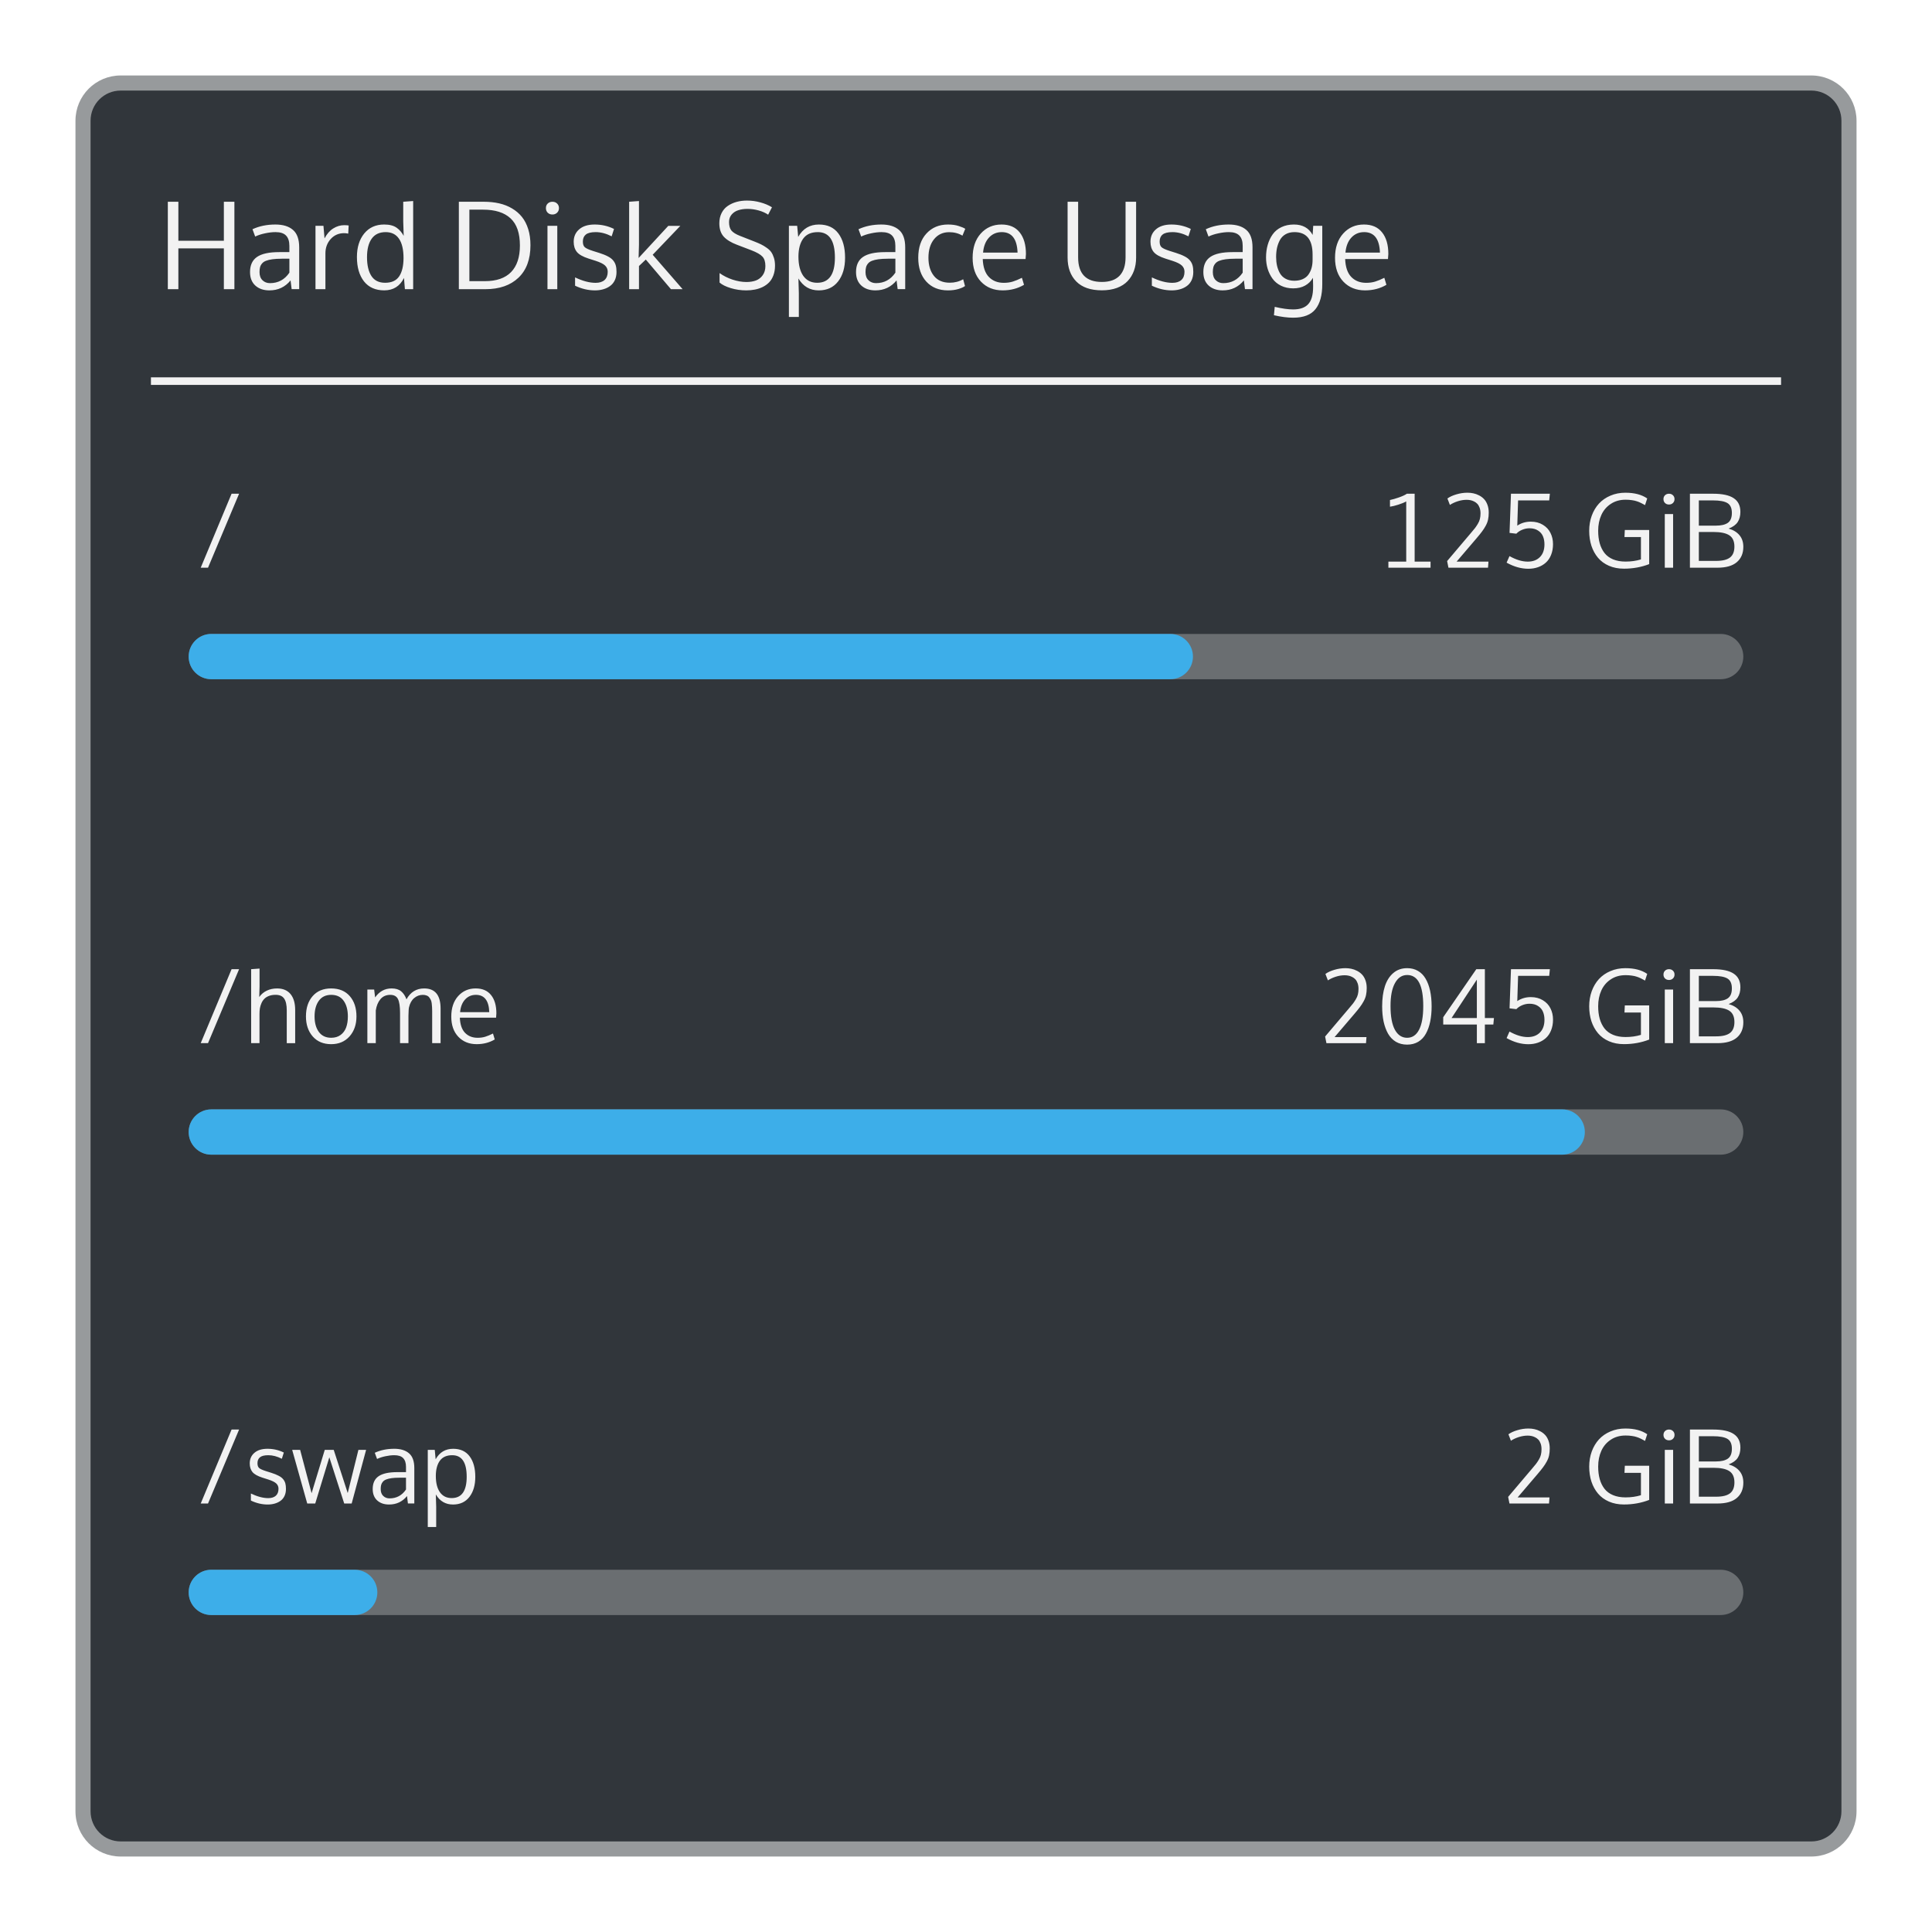
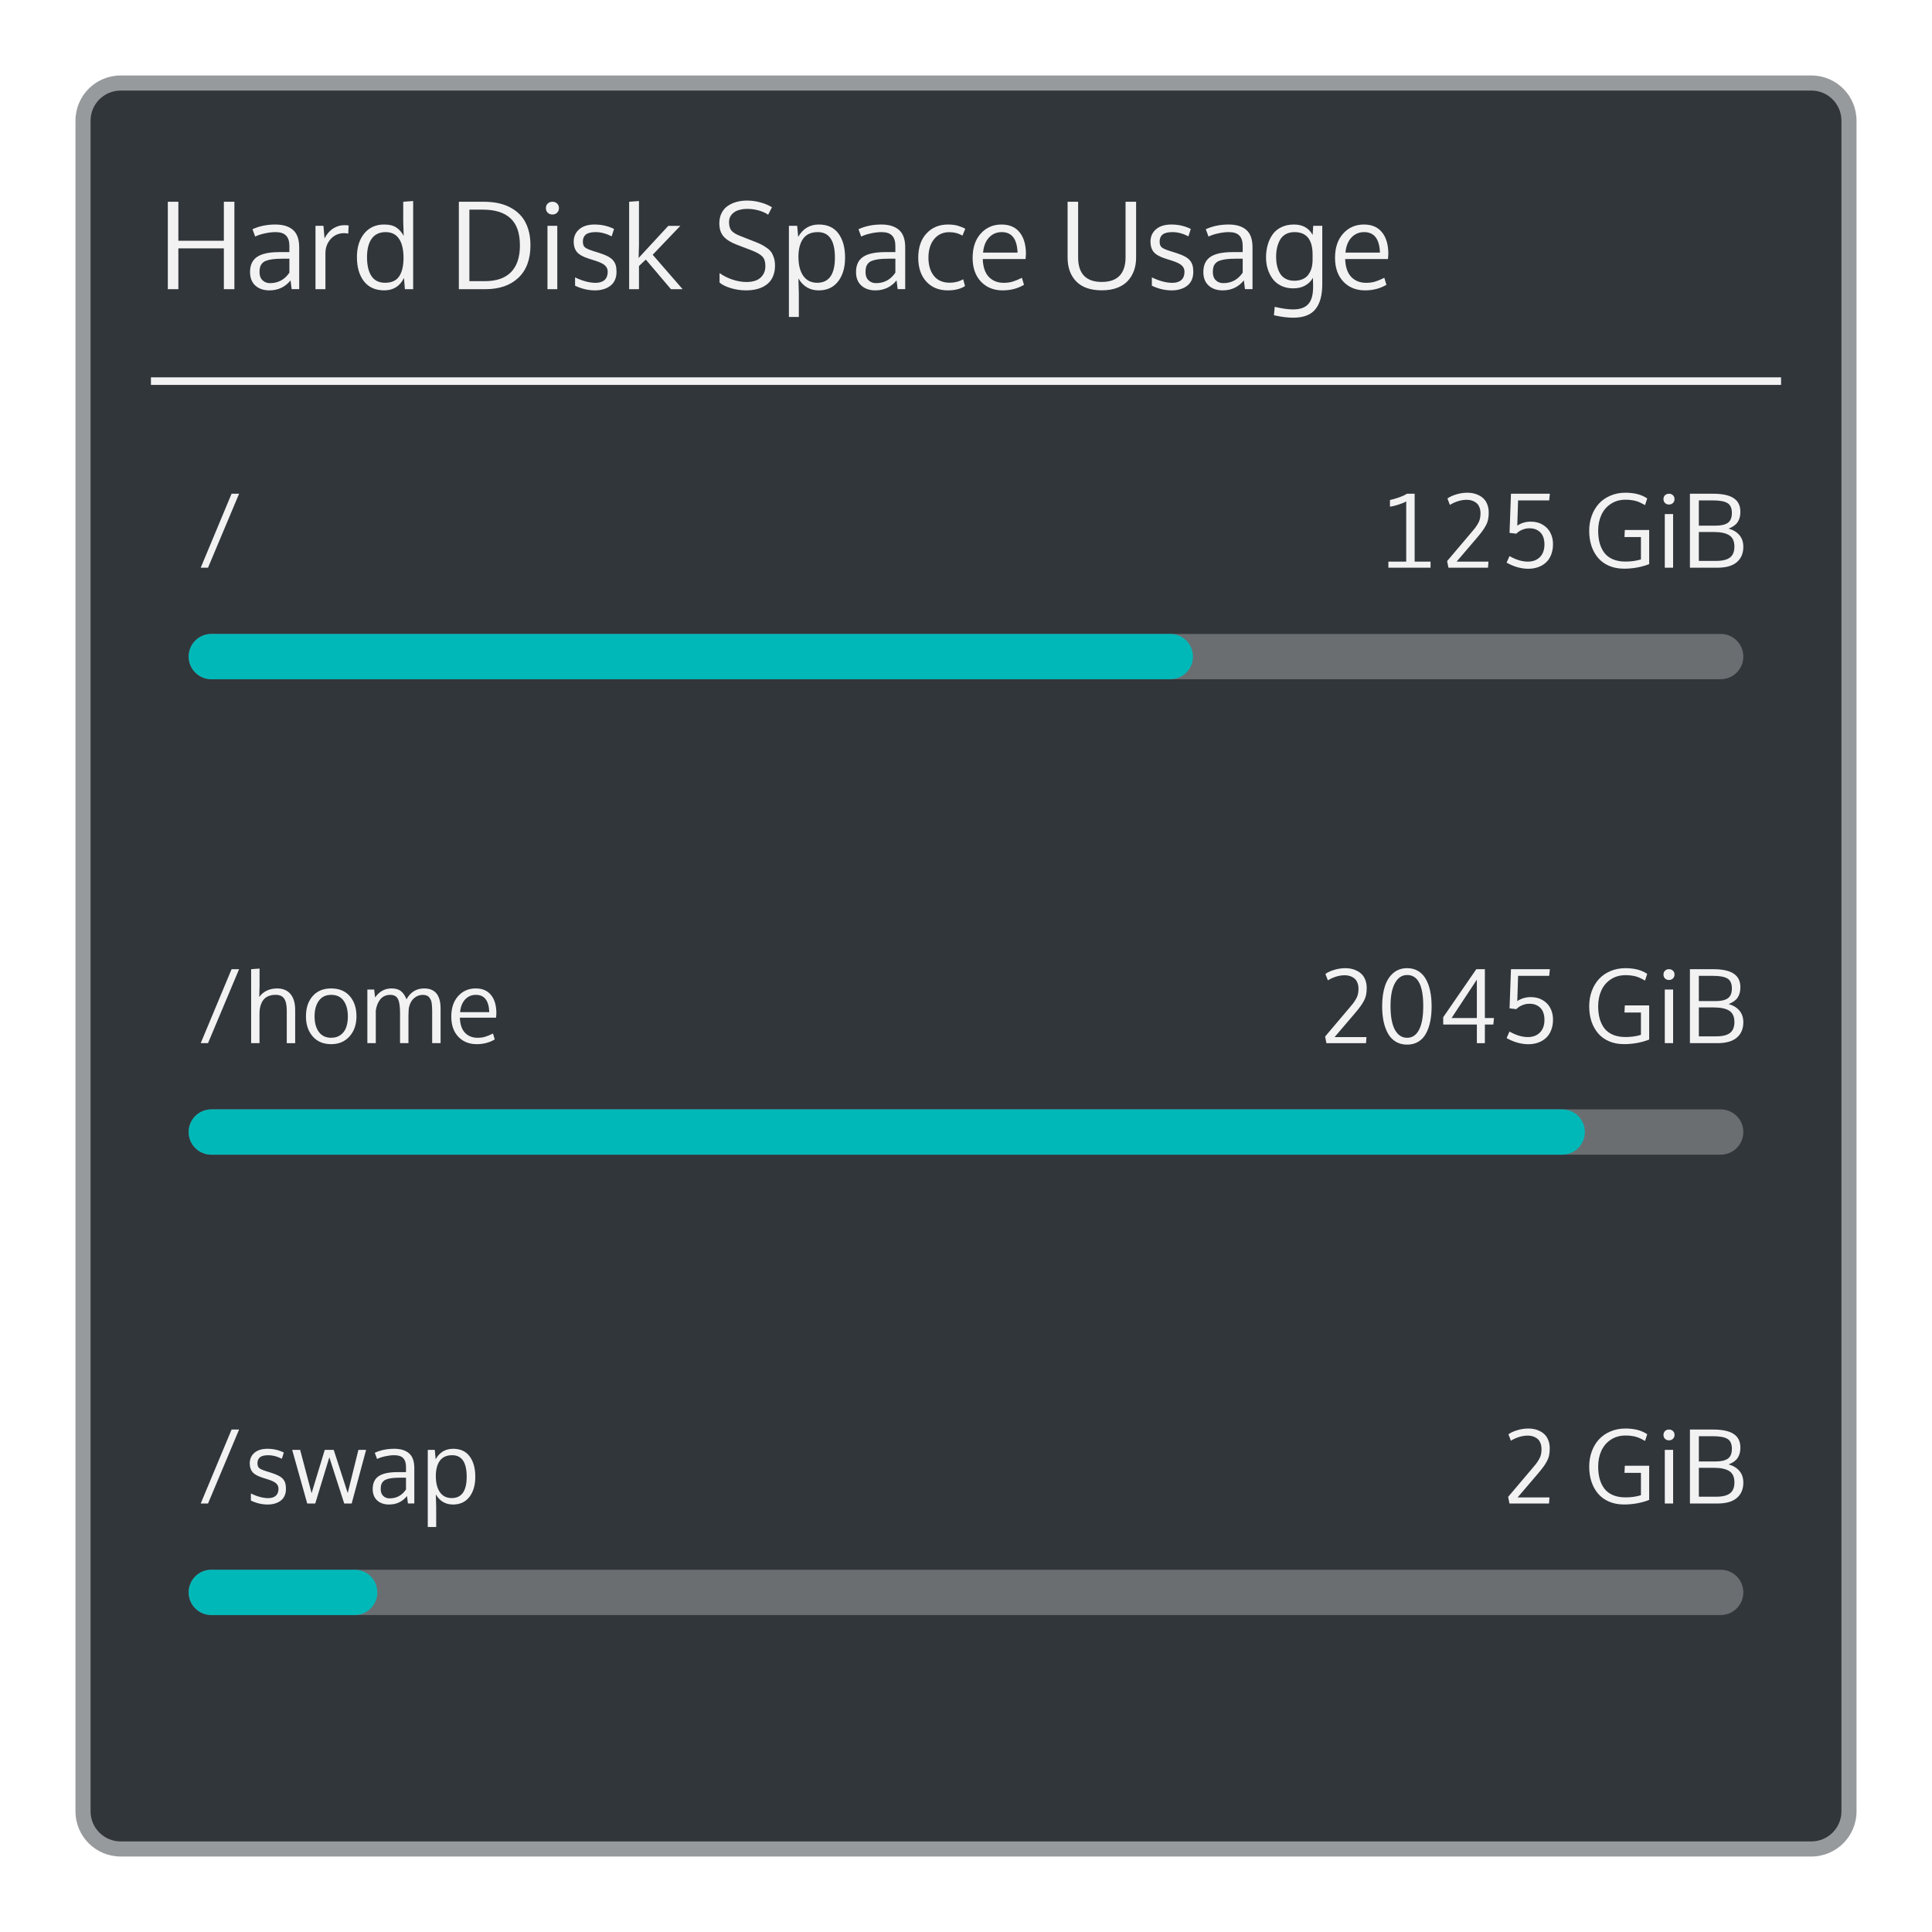
<svg xmlns="http://www.w3.org/2000/svg" viewBox="0 0 256 256" id="svg2" version="1.1">
  <defs id="defs4">
    <style id="current-color-scheme" type="text/css">
      .ColorScheme-Text {
        color:#f2f2f2;
      }
      .ColorScheme-Background {
        color:#31363b;
      }
      .ColorScheme-Highlight {
        color:#3daee9;
      }
      .ColorScheme-ViewText {
        color:#31363b;
      }
      .ColorScheme-ViewBackground {
        color:#314045;
      }
      .ColorScheme-ViewHover {
        color:#93cee9;
      }
      .ColorScheme-ViewFocus{
        color:#3daee9;
      }
      .ColorScheme-ButtonText {
        color:#31363b;
      }
      .ColorScheme-ButtonBackground {
        color:#31363b;
      }
      .ColorScheme-ButtonHover {
        color:#93cee9;
      }
      .ColorScheme-ButtonFocus{
        color:#3daee9;
      }
      </style>
  </defs>
  <path style="fill:currentColor;fill-opacity:0.5;stroke:none" d="m 16,10 224,0 c 3.324,0 6,2.676 6,6 l 0,224 c 0,3.324 -2.676,6 -6,6 l -224,0 c -3.324,0 -6,-2.676 -6,-6 L 10,16 c 0,-3.324 2.676,-6 6,-6 z" class="ColorScheme-ButtonText" id="rect4240" />
  <path style="fill:currentColor;fill-opacity:1;stroke:none" d="m 16,12 224,0 c 2.216,0 4,1.784 4,4 l 0,224 c 0,2.216 -1.784,4 -4,4 l -224,0 c -2.216,0 -4,-1.784 -4,-4 L 12,16 c 0,-2.216 1.784,-4 4,-4 z" class="ColorScheme-Background" id="rect4238" />
  <path style="fill:currentColor;fill-opacity:1;stroke:none" class="ColorScheme-Text" d="m 98.996,26.576 c -0.497,0 -0.958,0.057 -1.387,0.174 -0.428,0.116 -0.819,0.293 -1.168,0.531 -0.349,0.233 -0.623,0.549 -0.824,0.945 -0.201,0.397 -0.301,0.85 -0.301,1.363 0,0.746 0.192,1.333 0.578,1.762 0.386,0.423 0.971,0.784 1.754,1.08 l 1.889,0.721 c 0.741,0.286 1.236,0.569 1.49,0.85 0.259,0.275 0.391,0.691 0.391,1.246 0,0.481 -0.117,0.885 -0.35,1.213 -0.227,0.323 -0.524,0.556 -0.889,0.699 -0.365,0.138 -0.788,0.207 -1.27,0.207 -0.592,0 -1.21,-0.107 -1.85,-0.318 -0.635,-0.212 -1.205,-0.5 -1.713,-0.865 l 0,1.254 c 0.328,0.291 0.821,0.537 1.482,0.738 0.661,0.201 1.348,0.301 2.057,0.301 0.397,0 0.773,-0.035 1.127,-0.104 0.36,-0.069 0.706,-0.181 1.039,-0.34 0.333,-0.164 0.617,-0.368 0.855,-0.611 0.238,-0.243 0.429,-0.555 0.572,-0.936 0.143,-0.381 0.215,-0.811 0.215,-1.287 0,-0.386 -0.047,-0.73 -0.143,-1.031 -0.095,-0.302 -0.215,-0.555 -0.357,-0.762 -0.143,-0.206 -0.347,-0.398 -0.611,-0.578 -0.259,-0.185 -0.511,-0.337 -0.754,-0.453 -0.238,-0.116 -0.547,-0.248 -0.928,-0.396 L 98.076,31.264 c -0.555,-0.217 -0.941,-0.454 -1.158,-0.713 -0.212,-0.264 -0.316,-0.64 -0.316,-1.127 0,-0.397 0.115,-0.73 0.348,-1 0.233,-0.27 0.526,-0.459 0.881,-0.57 0.354,-0.116 0.76,-0.176 1.215,-0.176 0.492,0 0.985,0.07 1.477,0.207 0.497,0.138 0.916,0.324 1.26,0.562 l 0.508,-0.982 c -0.455,-0.28 -0.973,-0.499 -1.555,-0.652 -0.577,-0.159 -1.156,-0.236 -1.738,-0.236 z m -44.25,0.062 -1.316,0.096 0,2.609 0.062,1.912 c -0.127,-0.233 -0.261,-0.43 -0.404,-0.594 -0.138,-0.169 -0.307,-0.326 -0.508,-0.469 -0.201,-0.148 -0.442,-0.26 -0.723,-0.334 -0.28,-0.074 -0.597,-0.109 -0.951,-0.109 -1.111,0 -1.992,0.396 -2.643,1.189 -0.645,0.793 -0.969,1.832 -0.969,3.117 0,1.354 0.313,2.432 0.938,3.23 0.629,0.793 1.523,1.189 2.682,1.189 1.201,0 2.072,-0.548 2.617,-1.643 l 0.119,1.484 1.096,0 0,-11.68 z m 29.922,0 -1.303,0.096 0,11.584 1.303,0 0,-3.07 0.904,-0.857 3.332,3.928 1.547,0 -3.967,-4.562 3.666,-3.832 -1.596,0 -3.936,4.26 0.049,-1.729 0,-5.816 z m -62.43,0.096 0,11.584 1.396,0 0,-5.404 6.029,0 0,5.404 1.396,0 0,-11.584 -1.396,0 0,5.164 -6.029,0 0,-5.164 -1.396,0 z m 38.562,0 0,11.584 3.514,0 c 1.857,0 3.318,-0.505 4.381,-1.516 1.063,-1.01 1.594,-2.447 1.594,-4.309 0,-0.783 -0.097,-1.49 -0.293,-2.119 -0.196,-0.635 -0.472,-1.175 -0.832,-1.625 -0.36,-0.45 -0.797,-0.825 -1.311,-1.127 -0.513,-0.307 -1.083,-0.533 -1.713,-0.676 -0.629,-0.143 -1.314,-0.213 -2.055,-0.213 l -3.285,0 z m 12.4,0 c -0.254,0 -0.463,0.08 -0.627,0.238 -0.159,0.153 -0.236,0.353 -0.236,0.602 0,0.249 0.078,0.453 0.236,0.611 0.164,0.159 0.373,0.238 0.627,0.238 0.249,0 0.455,-0.08 0.619,-0.238 0.164,-0.159 0.246,-0.363 0.246,-0.611 0,-0.249 -0.082,-0.448 -0.246,-0.602 -0.159,-0.159 -0.365,-0.238 -0.619,-0.238 z m 68.262,0 0,7.387 c 0,1.333 0.383,2.391 1.15,3.174 0.767,0.783 1.897,1.174 3.389,1.174 0.746,0 1.408,-0.105 1.99,-0.316 0.582,-0.217 1.057,-0.518 1.422,-0.904 0.37,-0.391 0.649,-0.849 0.84,-1.373 0.19,-0.524 0.287,-1.101 0.287,-1.73 l 0,-7.41 -1.398,0 0,7.363 c 0,1.069 -0.264,1.88 -0.793,2.436 -0.529,0.55 -1.311,0.824 -2.348,0.824 -2.095,0 -3.143,-1.086 -3.143,-3.26 l 0,-7.363 -1.396,0 z m -79.266,1.047 1.824,0 c 1.592,0 2.802,0.383 3.627,1.15 0.83,0.762 1.244,1.962 1.244,3.602 0,1.545 -0.391,2.719 -1.174,3.523 -0.778,0.799 -1.938,1.199 -3.482,1.199 l -2.039,0 0,-9.475 z m -25.709,1.969 c -1.121,0 -2.132,0.207 -3.031,0.625 l 0.357,0.969 c 0.386,-0.185 0.824,-0.327 1.316,-0.428 0.492,-0.106 0.952,-0.16 1.381,-0.16 0.635,0 1.098,0.152 1.389,0.453 0.296,0.302 0.445,0.759 0.445,1.373 l 0,0.824 -1.342,0 c -1.349,0 -2.332,0.214 -2.951,0.643 -0.614,0.423 -0.92,1.09 -0.92,2 10e-7,0.762 0.232,1.357 0.697,1.785 0.471,0.428 1.093,0.643 1.865,0.643 1.153,0 2.089,-0.441 2.809,-1.324 l 0.143,1.158 1,0 0,-5.539 c 0,-1.069 -0.276,-1.838 -0.826,-2.309 -0.545,-0.476 -1.322,-0.713 -2.332,-0.713 z m 42.307,0 c -0.878,0 -1.56,0.212 -2.047,0.635 -0.487,0.418 -0.73,0.968 -0.73,1.65 0,0.55 0.142,0.999 0.422,1.348 0.28,0.344 0.798,0.638 1.555,0.881 l 0.92,0.293 c 0.608,0.196 1.029,0.405 1.262,0.627 0.233,0.222 0.35,0.498 0.35,0.826 0,0.476 -0.14,0.84 -0.42,1.094 -0.28,0.249 -0.676,0.373 -1.184,0.373 -0.809,0 -1.716,-0.239 -2.721,-0.721 l 0,1.102 c 0.868,0.413 1.744,0.619 2.627,0.619 0.397,0 0.76,-0.047 1.094,-0.143 0.339,-0.095 0.64,-0.237 0.904,-0.428 0.27,-0.19 0.481,-0.444 0.635,-0.762 0.153,-0.323 0.23,-0.693 0.23,-1.111 0,-0.339 -0.032,-0.625 -0.096,-0.857 -0.063,-0.238 -0.178,-0.46 -0.348,-0.666 -0.169,-0.206 -0.406,-0.386 -0.707,-0.539 -0.296,-0.159 -0.68,-0.313 -1.15,-0.461 l -0.834,-0.262 c -0.545,-0.175 -0.901,-0.339 -1.07,-0.492 -0.169,-0.153 -0.254,-0.402 -0.254,-0.746 0,-0.407 0.129,-0.716 0.389,-0.928 0.264,-0.217 0.7,-0.326 1.309,-0.326 0.682,0 1.389,0.186 2.119,0.557 l 0.311,-0.977 c -0.793,-0.391 -1.649,-0.586 -2.564,-0.586 z m 29.715,0 c -1.211,0 -2.125,0.546 -2.744,1.641 l -0.135,-1.467 -1.096,0 0,12.076 1.316,0 0,-3.158 -0.055,-1.943 c 0.624,1.053 1.52,1.578 2.689,1.578 1.1,0 1.959,-0.396 2.572,-1.189 0.614,-0.793 0.92,-1.841 0.92,-3.143 0,-1.354 -0.296,-2.425 -0.889,-3.213 -0.587,-0.788 -1.448,-1.182 -2.58,-1.182 z m 8.277,0 c -1.121,0 -2.132,0.207 -3.031,0.625 l 0.357,0.969 c 0.386,-0.185 0.824,-0.327 1.316,-0.428 0.492,-0.106 0.952,-0.16 1.381,-0.16 0.635,0 1.098,0.152 1.389,0.453 0.296,0.302 0.443,0.759 0.443,1.373 l 0,0.824 -1.34,0 c -1.349,0 -2.334,0.214 -2.953,0.643 -0.614,0.423 -0.92,1.09 -0.92,2 0,0.762 0.234,1.357 0.699,1.785 0.471,0.428 1.091,0.643 1.863,0.643 1.153,0 2.091,-0.441 2.811,-1.324 l 0.143,1.158 1,0 0,-5.539 c 0,-1.069 -0.276,-1.838 -0.826,-2.309 -0.545,-0.476 -1.322,-0.713 -2.332,-0.713 z m 8.83,0 c -1.169,0 -2.118,0.393 -2.848,1.182 -0.73,0.783 -1.096,1.858 -1.096,3.229 0,1.312 0.354,2.36 1.062,3.143 0.714,0.783 1.672,1.174 2.873,1.174 0.513,0 0.974,-0.06 1.381,-0.182 0.407,-0.122 0.701,-0.254 0.881,-0.396 L 127.625,37.002 c -0.534,0.307 -1.124,0.459 -1.77,0.459 -0.926,0 -1.63,-0.304 -2.111,-0.912 -0.481,-0.608 -0.721,-1.405 -0.721,-2.389 0,-1.037 0.251,-1.861 0.754,-2.475 0.503,-0.614 1.168,-0.92 1.998,-0.92 0.656,0 1.241,0.152 1.754,0.459 l 0.373,-0.904 c -0.18,-0.122 -0.471,-0.246 -0.873,-0.373 -0.397,-0.132 -0.867,-0.197 -1.412,-0.197 z m 7.086,0 c -1.111,0 -2.027,0.399 -2.746,1.197 -0.719,0.799 -1.078,1.869 -1.078,3.213 0,1.328 0.368,2.381 1.104,3.158 0.735,0.772 1.691,1.158 2.871,1.158 1.058,0 2.003,-0.246 2.834,-0.738 l -0.279,-0.928 c -0.444,0.222 -0.845,0.389 -1.205,0.5 -0.36,0.111 -0.76,0.166 -1.199,0.166 -0.809,0 -1.464,-0.256 -1.967,-0.77 -0.503,-0.518 -0.776,-1.31 -0.818,-2.379 l 5.674,0 0.049,-0.668 c 0,-1.227 -0.279,-2.183 -0.834,-2.871 -0.55,-0.693 -1.352,-1.039 -2.404,-1.039 z m 22.518,0 c -0.878,0 -1.56,0.212 -2.047,0.635 -0.487,0.418 -0.73,0.968 -0.73,1.65 0,0.55 0.142,0.999 0.422,1.348 0.28,0.344 0.798,0.638 1.555,0.881 l 0.92,0.293 c 0.608,0.196 1.029,0.405 1.262,0.627 0.233,0.222 0.35,0.498 0.35,0.826 0,0.476 -0.14,0.84 -0.42,1.094 -0.28,0.249 -0.676,0.373 -1.184,0.373 -0.809,0 -1.716,-0.239 -2.721,-0.721 l 0,1.102 c 0.868,0.413 1.744,0.619 2.627,0.619 0.397,0 0.76,-0.047 1.094,-0.143 0.339,-0.095 0.64,-0.237 0.904,-0.428 0.27,-0.19 0.481,-0.444 0.635,-0.762 0.153,-0.323 0.23,-0.693 0.23,-1.111 0,-0.339 -0.032,-0.625 -0.096,-0.857 -0.064,-0.238 -0.178,-0.46 -0.348,-0.666 -0.169,-0.206 -0.406,-0.386 -0.707,-0.539 -0.296,-0.159 -0.68,-0.313 -1.15,-0.461 l -0.832,-0.262 c -0.545,-0.175 -0.903,-0.339 -1.072,-0.492 -0.169,-0.153 -0.254,-0.402 -0.254,-0.746 0,-0.407 0.129,-0.716 0.389,-0.928 0.264,-0.217 0.7,-0.326 1.309,-0.326 0.682,0 1.389,0.186 2.119,0.557 l 0.311,-0.977 c -0.793,-0.391 -1.649,-0.586 -2.564,-0.586 z m 7.586,0 c -1.121,0 -2.132,0.207 -3.031,0.625 l 0.357,0.969 c 0.386,-0.185 0.824,-0.327 1.316,-0.428 0.492,-0.106 0.952,-0.16 1.381,-0.16 0.635,0 1.098,0.152 1.389,0.453 0.296,0.302 0.445,0.759 0.445,1.373 l 0,0.824 -1.342,0 c -1.349,0 -2.332,0.214 -2.951,0.643 -0.614,0.423 -0.92,1.09 -0.92,2 0,0.762 0.232,1.357 0.697,1.785 0.471,0.428 1.093,0.643 1.865,0.643 1.153,0 2.089,-0.441 2.809,-1.324 l 0.143,1.158 1,0 0,-5.539 c 0,-1.069 -0.274,-1.838 -0.824,-2.309 -0.545,-0.476 -1.324,-0.713 -2.334,-0.713 z m 8.648,0 c -0.624,0 -1.177,0.115 -1.658,0.348 -0.481,0.227 -0.867,0.546 -1.158,0.953 -0.291,0.407 -0.51,0.87 -0.658,1.389 -0.148,0.513 -0.223,1.071 -0.223,1.674 0,0.529 0.072,1.032 0.215,1.508 0.148,0.476 0.362,0.909 0.643,1.301 0.28,0.391 0.656,0.703 1.127,0.936 0.476,0.233 1.012,0.35 1.609,0.35 0.619,0 1.149,-0.124 1.588,-0.373 0.444,-0.249 0.788,-0.59 1.031,-1.023 l 0.023,0.984 0,0.23 c 0,1.053 -0.217,1.812 -0.65,2.277 -0.428,0.466 -1.093,0.697 -1.992,0.697 -0.661,0 -1.475,-0.114 -2.443,-0.342 l -0.104,1.111 c 0.952,0.217 1.801,0.326 2.547,0.326 1.37,0 2.355,-0.376 2.953,-1.127 0.603,-0.746 0.904,-1.851 0.904,-3.316 l 0,-7.729 -1.199,0 -0.078,1.205 c -0.503,-0.92 -1.329,-1.379 -2.477,-1.379 z m 9.268,0 c -1.111,0 -2.025,0.399 -2.744,1.197 -0.719,0.799 -1.08,1.869 -1.08,3.213 0,1.328 0.368,2.381 1.104,3.158 0.735,0.772 1.691,1.158 2.871,1.158 1.058,0 2.003,-0.246 2.834,-0.738 l -0.277,-0.928 c -0.444,0.222 -0.847,0.389 -1.207,0.5 -0.36,0.111 -0.758,0.166 -1.197,0.166 -0.809,0 -1.466,-0.256 -1.969,-0.77 -0.503,-0.518 -0.774,-1.31 -0.816,-2.379 l 5.672,0 0.049,-0.668 c 0,-1.227 -0.279,-2.183 -0.834,-2.871 -0.55,-0.693 -1.352,-1.039 -2.404,-1.039 z m -135.109,0.086 c -0.508,0 -0.991,0.144 -1.451,0.43 -0.455,0.28 -0.843,0.721 -1.16,1.324 l -0.143,-1.666 -1.055,0 0,8.395 1.316,0 0,-4.752 c 0,-0.746 0.234,-1.378 0.699,-1.896 0.471,-0.518 1.066,-0.777 1.785,-0.777 0.148,0 0.327,0.02 0.539,0.062 l 0.057,-1.078 c -0.153,-0.026 -0.35,-0.041 -0.588,-0.041 z m 26.93,0.088 0,8.395 1.301,0 0,-8.395 -1.301,0 z m -21.447,0.832 c 0.783,0 1.373,0.291 1.77,0.873 0.402,0.582 0.604,1.443 0.604,2.58 -0.005,1.042 -0.199,1.846 -0.58,2.412 -0.381,0.566 -1.001,0.848 -1.863,0.848 -0.82,0 -1.427,-0.301 -1.818,-0.904 -0.386,-0.603 -0.578,-1.43 -0.578,-2.482 0,-1.058 0.207,-1.877 0.619,-2.453 0.413,-0.582 1.028,-0.873 1.848,-0.873 z m 57.264,0 c 1.513,0 2.27,1.125 2.27,3.373 0,2.227 -0.782,3.34 -2.348,3.34 -0.793,0 -1.408,-0.304 -1.842,-0.912 -0.428,-0.608 -0.643,-1.462 -0.643,-2.562 0.005,-1.016 0.217,-1.81 0.635,-2.381 0.418,-0.571 1.06,-0.857 1.928,-0.857 z m 24.375,0 c 1.333,0 2.032,0.906 2.096,2.715 l -4.57,0 c 0.074,-0.836 0.333,-1.498 0.777,-1.984 0.45,-0.487 1.015,-0.73 1.697,-0.73 z m 38.785,0 c 1.603,0 2.404,0.99 2.404,2.969 l 0,0.705 c 0,0.381 -0.042,0.731 -0.127,1.049 -0.085,0.317 -0.221,0.611 -0.406,0.881 -0.18,0.264 -0.429,0.469 -0.752,0.617 -0.323,0.148 -0.704,0.223 -1.143,0.223 -0.444,0 -0.832,-0.09 -1.16,-0.27 -0.323,-0.18 -0.57,-0.424 -0.744,-0.73 -0.175,-0.312 -0.302,-0.646 -0.381,-1 -0.079,-0.354 -0.119,-0.738 -0.119,-1.15 0,-0.434 0.04,-0.835 0.119,-1.205 0.085,-0.376 0.214,-0.724 0.389,-1.047 0.18,-0.323 0.431,-0.577 0.754,-0.762 0.328,-0.185 0.716,-0.279 1.166,-0.279 z m 9.234,0 c 1.333,0 2.032,0.906 2.096,2.715 l -4.57,0 c 0.074,-0.836 0.333,-1.498 0.777,-1.984 0.45,-0.487 1.015,-0.73 1.697,-0.73 z m -143.416,3.523 1.008,0 0,1.85 c -0.629,0.926 -1.488,1.389 -2.572,1.389 -0.397,0 -0.726,-0.127 -0.99,-0.381 -0.264,-0.254 -0.396,-0.615 -0.396,-1.08 0,-0.259 0.023,-0.476 0.07,-0.65 0.048,-0.18 0.135,-0.344 0.262,-0.492 0.127,-0.153 0.301,-0.273 0.523,-0.357 0.222,-0.09 0.506,-0.157 0.85,-0.205 0.344,-0.048 0.759,-0.072 1.246,-0.072 z m 80.297,0 1.008,0 0,1.85 c -0.629,0.926 -1.486,1.389 -2.57,1.389 -0.397,0 -0.728,-0.127 -0.992,-0.381 -0.264,-0.254 -0.396,-0.615 -0.396,-1.08 0,-0.259 0.025,-0.476 0.072,-0.65 0.048,-0.18 0.135,-0.344 0.262,-0.492 0.127,-0.153 0.301,-0.273 0.523,-0.357 0.222,-0.09 0.506,-0.157 0.85,-0.205 0.344,-0.048 0.757,-0.072 1.244,-0.072 z m 46.021,0 1.008,0 0,1.85 c -0.629,0.926 -1.488,1.389 -2.572,1.389 -0.397,0 -0.726,-0.127 -0.99,-0.381 -0.264,-0.254 -0.396,-0.615 -0.396,-1.08 0,-0.259 0.023,-0.476 0.07,-0.65 0.048,-0.18 0.135,-0.344 0.262,-0.492 0.127,-0.153 0.301,-0.273 0.523,-0.357 0.222,-0.09 0.506,-0.157 0.85,-0.205 0.344,-0.048 0.759,-0.072 1.246,-0.072 z M 20,50 l 0,1 216,0 0,-1 -216,0 z m 174.457,15.287 c -0.501,0 -0.997,0.073 -1.484,0.221 -0.488,0.143 -0.882,0.326 -1.182,0.545 l 0.328,0.852 c 0.309,-0.201 0.661,-0.365 1.055,-0.49 0.398,-0.125 0.786,-0.188 1.162,-0.188 0.17,0 0.334,0.016 0.49,0.047 0.157,0.027 0.32,0.083 0.49,0.168 0.17,0.081 0.315,0.187 0.436,0.316 0.121,0.125 0.222,0.296 0.303,0.516 0.081,0.219 0.121,0.473 0.121,0.76 0,0.264 -0.028,0.505 -0.082,0.725 -0.049,0.215 -0.142,0.436 -0.281,0.664 -0.139,0.228 -0.262,0.412 -0.369,0.551 -0.107,0.139 -0.285,0.352 -0.531,0.639 l -3.162,3.732 0.176,0.879 5.242,0 0.061,-0.805 -4.223,0 2.633,-3.082 c 0.318,-0.372 0.564,-0.677 0.738,-0.914 0.179,-0.237 0.343,-0.491 0.49,-0.764 0.152,-0.278 0.255,-0.552 0.309,-0.82 0.058,-0.269 0.088,-0.572 0.088,-0.912 0,-0.389 -0.059,-0.74 -0.176,-1.049 -0.116,-0.313 -0.269,-0.565 -0.457,-0.758 -0.188,-0.197 -0.406,-0.357 -0.656,-0.482 -0.251,-0.13 -0.501,-0.22 -0.752,-0.27 -0.246,-0.054 -0.502,-0.08 -0.766,-0.08 z m 20.92,0 c -0.721,0 -1.384,0.129 -1.988,0.389 -0.604,0.255 -1.112,0.607 -1.523,1.055 -0.407,0.448 -0.725,0.981 -0.953,1.604 -0.224,0.618 -0.336,1.286 -0.336,2.002 0,0.716 0.098,1.378 0.295,1.986 0.201,0.604 0.493,1.134 0.873,1.586 0.38,0.452 0.865,0.805 1.451,1.061 0.586,0.255 1.248,0.383 1.986,0.383 1.191,0 2.305,-0.203 3.344,-0.605 l 0,-4.525 -3.229,0 -0.047,0.941 2.182,0 0,2.961 c -0.622,0.192 -1.302,0.287 -2.041,0.287 -0.631,0 -1.182,-0.098 -1.652,-0.295 -0.47,-0.197 -0.848,-0.477 -1.135,-0.84 -0.282,-0.367 -0.492,-0.793 -0.631,-1.281 -0.139,-0.492 -0.207,-1.048 -0.207,-1.666 1e-5,-0.779 0.14,-1.476 0.422,-2.094 0.282,-0.618 0.701,-1.108 1.256,-1.471 0.555,-0.367 1.206,-0.551 1.953,-0.551 0.152,0 0.299,0.005 0.438,0.014 0.143,0.009 0.278,0.024 0.408,0.047 0.13,0.022 0.245,0.043 0.344,0.061 0.099,0.018 0.201,0.048 0.309,0.088 0.112,0.04 0.199,0.071 0.262,0.094 0.067,0.022 0.15,0.06 0.248,0.113 0.103,0.049 0.17,0.084 0.201,0.102 0.036,0.018 0.103,0.054 0.201,0.107 0.099,0.054 0.155,0.085 0.168,0.094 l 0.289,-0.887 c -0.73,-0.506 -1.692,-0.758 -2.887,-0.758 z m -184.691,0.135 -4.09,9.801 0.967,0 4.117,-9.801 -0.994,0 z m 155.734,0 c -0.233,0.161 -0.581,0.323 -1.047,0.488 -0.461,0.161 -0.86,0.277 -1.195,0.344 l 0,0.887 c 0.3,-0.04 0.663,-0.129 1.088,-0.264 0.43,-0.134 0.784,-0.279 1.066,-0.436 l 0,7.977 -2.363,0 0,0.805 5.586,0 0,-0.805 -2.107,0 0,-8.996 -1.027,0 z m 13.791,0 -0.189,5.189 0.9,0.107 c 0.206,-0.219 0.466,-0.394 0.779,-0.523 0.313,-0.13 0.636,-0.195 0.967,-0.195 0.452,0 0.83,0.101 1.135,0.303 0.304,0.197 0.521,0.45 0.65,0.764 0.13,0.309 0.195,0.664 0.195,1.062 0,0.725 -0.203,1.289 -0.605,1.691 -0.398,0.398 -0.932,0.598 -1.604,0.598 -0.752,0 -1.56,-0.245 -2.424,-0.732 l -0.383,0.867 c 0.971,0.542 1.932,0.811 2.881,0.811 0.461,0 0.887,-0.068 1.281,-0.207 0.394,-0.139 0.74,-0.339 1.035,-0.604 0.3,-0.269 0.532,-0.611 0.697,-1.027 0.17,-0.421 0.256,-0.894 0.256,-1.418 0,-0.551 -0.112,-1.047 -0.336,-1.49 -0.219,-0.448 -0.556,-0.807 -1.008,-1.08 -0.452,-0.278 -0.984,-0.416 -1.598,-0.416 -0.671,0 -1.269,0.176 -1.793,0.529 l 0.107,-3.344 4.123,0 0.088,-0.885 -5.156,0 z m 20.939,0 c -0.215,0 -0.391,0.067 -0.529,0.201 -0.134,0.13 -0.203,0.299 -0.203,0.51 0,0.21 0.069,0.383 0.203,0.518 0.139,0.134 0.314,0.201 0.529,0.201 0.21,0 0.385,-0.067 0.523,-0.201 0.139,-0.134 0.209,-0.307 0.209,-0.518 0,-0.21 -0.07,-0.38 -0.209,-0.51 -0.134,-0.134 -0.309,-0.201 -0.523,-0.201 z m 2.773,0 0,9.801 3.652,0 c 1.132,0 1.986,-0.243 2.559,-0.73 C 230.712,74 231,73.321 231,72.457 c 0,-0.622 -0.17,-1.134 -0.51,-1.537 -0.336,-0.407 -0.815,-0.7 -1.438,-0.879 0.568,-0.219 0.968,-0.509 1.201,-0.867 0.237,-0.363 0.357,-0.813 0.357,-1.35 0,-0.819 -0.296,-1.423 -0.887,-1.812 -0.586,-0.394 -1.496,-0.59 -2.727,-0.59 l -3.074,0 z m 1.182,0.885 1.887,0 c 0.882,0 1.517,0.118 1.906,0.355 0.389,0.237 0.584,0.672 0.584,1.303 0,0.627 -0.179,1.066 -0.537,1.316 -0.358,0.246 -0.881,0.369 -1.57,0.369 l -2.27,0 0,-3.344 z m -4.512,1.812 0,7.104 1.102,0 0,-7.104 -1.102,0 z m 4.512,2.371 1.92,0 c 0.967,0 1.674,0.148 2.121,0.443 0.448,0.295 0.672,0.793 0.672,1.496 0,0.662 -0.195,1.143 -0.584,1.443 -0.385,0.3 -1,0.451 -1.846,0.451 l -2.283,0 0,-3.834 z m -46.816,57.797 c -0.501,0 -0.995,0.073 -1.482,0.221 -0.488,0.143 -0.882,0.326 -1.182,0.545 l 0.328,0.852 c 0.309,-0.201 0.661,-0.365 1.055,-0.49 0.398,-0.125 0.784,-0.188 1.16,-0.188 0.17,0 0.334,0.015 0.49,0.047 0.157,0.027 0.32,0.083 0.49,0.168 0.17,0.081 0.317,0.187 0.438,0.316 0.121,0.125 0.22,0.296 0.301,0.516 0.081,0.219 0.121,0.473 0.121,0.76 0,0.264 -0.026,0.505 -0.08,0.725 -0.049,0.215 -0.142,0.436 -0.281,0.664 -0.139,0.228 -0.262,0.412 -0.369,0.551 -0.107,0.139 -0.285,0.352 -0.531,0.639 l -3.162,3.732 0.174,0.879 5.244,0 0.061,-0.805 -4.223,0 2.631,-3.082 c 0.318,-0.371 0.564,-0.677 0.738,-0.914 0.179,-0.237 0.343,-0.491 0.49,-0.764 0.152,-0.278 0.255,-0.552 0.309,-0.82 0.058,-0.269 0.088,-0.572 0.088,-0.912 0,-0.389 -0.057,-0.74 -0.174,-1.049 -0.116,-0.313 -0.269,-0.565 -0.457,-0.758 -0.188,-0.197 -0.408,-0.357 -0.658,-0.482 -0.251,-0.13 -0.501,-0.22 -0.752,-0.27 -0.246,-0.054 -0.502,-0.08 -0.766,-0.08 z m 8.164,0 c -0.716,0 -1.325,0.211 -1.826,0.637 -0.501,0.421 -0.875,1.008 -1.121,1.76 -0.242,0.747 -0.363,1.637 -0.363,2.666 0,0.743 0.066,1.419 0.195,2.027 0.134,0.604 0.332,1.137 0.592,1.598 0.264,0.457 0.608,0.811 1.033,1.066 0.43,0.251 0.926,0.377 1.49,0.377 0.559,0 1.05,-0.126 1.471,-0.377 0.425,-0.255 0.763,-0.613 1.014,-1.074 0.255,-0.461 0.445,-0.993 0.57,-1.598 0.125,-0.604 0.189,-1.277 0.189,-2.02 0,-0.774 -0.069,-1.469 -0.203,-2.082 -0.134,-0.618 -0.334,-1.149 -0.598,-1.592 -0.26,-0.448 -0.597,-0.79 -1.014,-1.027 -0.412,-0.242 -0.888,-0.361 -1.43,-0.361 z m 28.924,0 c -0.721,0 -1.384,0.129 -1.988,0.389 -0.604,0.255 -1.112,0.607 -1.523,1.055 -0.407,0.448 -0.725,0.981 -0.953,1.604 -0.224,0.618 -0.336,1.286 -0.336,2.002 0,0.716 0.098,1.378 0.295,1.986 0.201,0.604 0.493,1.134 0.873,1.586 0.38,0.452 0.865,0.805 1.451,1.061 0.586,0.255 1.248,0.383 1.986,0.383 1.191,0 2.305,-0.203 3.344,-0.605 l 0,-4.525 -3.229,0 -0.047,0.941 2.182,0 0,2.961 c -0.622,0.192 -1.302,0.287 -2.041,0.287 -0.631,0 -1.182,-0.098 -1.652,-0.295 -0.47,-0.197 -0.848,-0.477 -1.135,-0.84 -0.282,-0.367 -0.492,-0.793 -0.631,-1.281 -0.139,-0.492 -0.207,-1.048 -0.207,-1.666 1e-5,-0.779 0.14,-1.476 0.422,-2.094 0.282,-0.618 0.701,-1.108 1.256,-1.471 0.555,-0.367 1.206,-0.551 1.953,-0.551 0.152,0 0.299,0.005 0.438,0.014 0.143,0.009 0.278,0.025 0.408,0.047 0.13,0.022 0.245,0.043 0.344,0.06 0.099,0.018 0.201,0.048 0.309,0.088 0.112,0.04 0.199,0.071 0.262,0.094 0.067,0.022 0.15,0.06 0.248,0.113 0.103,0.049 0.17,0.084 0.201,0.102 0.036,0.018 0.103,0.054 0.201,0.107 0.099,0.054 0.155,0.085 0.168,0.094 l 0.289,-0.887 c -0.73,-0.506 -1.692,-0.758 -2.887,-0.758 z m -180.986,0.053 -1.113,0.082 0,9.801 1.107,0 0,-3.887 c 0,-0.264 0.017,-0.51 0.053,-0.738 0.04,-0.228 0.111,-0.454 0.209,-0.678 0.098,-0.224 0.226,-0.416 0.383,-0.572 0.157,-0.161 0.361,-0.289 0.611,-0.383 0.255,-0.099 0.548,-0.146 0.879,-0.146 0.533,0 0.911,0.168 1.135,0.504 0.228,0.331 0.342,0.848 0.342,1.551 l 0,4.35 1.115,0 0,-4.391 c 0,-0.913 -0.205,-1.618 -0.617,-2.115 -0.412,-0.497 -1.005,-0.744 -1.779,-0.744 -0.506,0 -0.962,0.098 -1.369,0.295 -0.403,0.192 -0.735,0.473 -0.994,0.84 l 0.039,-1.391 0,-2.377 z m -3.705,0.082 -4.09,9.801 0.967,0 4.117,-9.801 -0.994,0 z m 164.932,0 -4.383,6.363 0,0.967 4.457,0 0,2.471 1.061,0 0,-2.471 1.121,0 0.082,-0.859 -1.203,0 0,-6.471 -1.135,0 z m 4.594,0 -0.189,5.189 0.9,0.107 c 0.206,-0.219 0.466,-0.394 0.779,-0.523 0.313,-0.13 0.636,-0.195 0.967,-0.195 0.452,0 0.83,0.101 1.135,0.303 0.304,0.197 0.521,0.45 0.65,0.764 0.13,0.309 0.195,0.664 0.195,1.062 0,0.725 -0.203,1.289 -0.605,1.691 -0.398,0.398 -0.932,0.598 -1.604,0.598 -0.752,0 -1.56,-0.245 -2.424,-0.732 l -0.383,0.867 c 0.971,0.542 1.932,0.811 2.881,0.811 0.461,0 0.887,-0.068 1.281,-0.207 0.394,-0.139 0.74,-0.339 1.035,-0.604 0.3,-0.269 0.532,-0.611 0.697,-1.027 0.17,-0.421 0.256,-0.894 0.256,-1.418 0,-0.551 -0.112,-1.047 -0.336,-1.49 -0.219,-0.448 -0.556,-0.807 -1.008,-1.08 -0.452,-0.278 -0.984,-0.416 -1.598,-0.416 -0.671,0 -1.269,0.176 -1.793,0.529 l 0.107,-3.344 4.123,0 0.088,-0.885 -5.156,0 z m 20.939,0 c -0.215,0 -0.391,0.067 -0.529,0.201 -0.134,0.13 -0.203,0.299 -0.203,0.51 0,0.21 0.069,0.383 0.203,0.518 0.139,0.134 0.314,0.201 0.529,0.201 0.21,0 0.385,-0.067 0.523,-0.201 0.139,-0.134 0.209,-0.307 0.209,-0.518 0,-0.21 -0.07,-0.38 -0.209,-0.51 -0.134,-0.134 -0.309,-0.201 -0.523,-0.201 z m 2.773,0 0,9.801 3.652,0 c 1.132,0 1.986,-0.243 2.559,-0.73 0.577,-0.492 0.865,-1.171 0.865,-2.035 0,-0.622 -0.17,-1.134 -0.51,-1.537 -0.336,-0.407 -0.815,-0.7 -1.438,-0.879 0.568,-0.219 0.968,-0.509 1.201,-0.867 0.237,-0.363 0.357,-0.812 0.357,-1.35 0,-0.819 -0.296,-1.423 -0.887,-1.812 -0.586,-0.394 -1.496,-0.59 -2.727,-0.59 l -3.074,0 z m -37.471,0.771 c 1.423,0 2.135,1.371 2.135,4.115 0,1.383 -0.185,2.431 -0.557,3.143 -0.367,0.707 -0.893,1.061 -1.578,1.061 -0.694,0 -1.236,-0.357 -1.625,-1.068 -0.385,-0.716 -0.576,-1.759 -0.576,-3.129 -0.004,-1.311 0.19,-2.325 0.584,-3.041 0.394,-0.721 0.932,-1.08 1.617,-1.08 z m 38.652,0.113 1.887,0 c 0.882,0 1.517,0.118 1.906,0.355 0.389,0.237 0.584,0.672 0.584,1.303 0,0.627 -0.179,1.066 -0.537,1.316 -0.358,0.246 -0.881,0.369 -1.57,0.369 l -2.27,0 0,-3.344 z m -29.414,0.498 0,5.088 -3.35,0 3.35,-5.088 z m -151.807,1.168 c -1.043,0 -1.862,0.339 -2.457,1.02 -0.591,0.676 -0.887,1.571 -0.887,2.686 0,1.088 0.301,1.975 0.9,2.66 0.6,0.68 1.414,1.02 2.443,1.02 1.007,0 1.816,-0.343 2.43,-1.027 0.613,-0.689 0.92,-1.574 0.92,-2.652 0,-1.115 -0.294,-2.01 -0.885,-2.686 -0.591,-0.68 -1.413,-1.02 -2.465,-1.02 z m 8.01,0 c -0.909,0 -1.639,0.399 -2.189,1.195 l -0.127,-1.049 -0.9,0 0,7.104 1.115,0 0,-4.33 c 0.094,-0.622 0.299,-1.12 0.617,-1.496 0.322,-0.38 0.757,-0.572 1.303,-0.572 0.497,0 0.838,0.187 1.021,0.559 0.184,0.367 0.275,0.983 0.275,1.852 l 0,3.988 1.113,0 0,-3.645 c 0.013,-0.618 0.038,-0.987 0.074,-1.107 0.121,-0.533 0.35,-0.941 0.686,-1.223 0.336,-0.282 0.717,-0.424 1.146,-0.424 0.192,0 0.361,0.03 0.504,0.088 0.148,0.054 0.265,0.139 0.35,0.256 0.09,0.116 0.161,0.235 0.215,0.355 0.054,0.116 0.091,0.27 0.113,0.463 0.022,0.192 0.037,0.356 0.041,0.49 0.009,0.13 0.014,0.303 0.014,0.518 l 0,4.229 1.115,0 0,-4.578 c 0,-1.781 -0.726,-2.672 -2.176,-2.672 -1.029,0 -1.811,0.481 -2.344,1.443 -0.166,-0.452 -0.401,-0.805 -0.705,-1.061 -0.304,-0.255 -0.725,-0.383 -1.262,-0.383 z m 11.139,0 c -0.94,0 -1.715,0.338 -2.324,1.014 -0.609,0.676 -0.912,1.582 -0.912,2.719 0,1.123 0.311,2.014 0.934,2.672 0.622,0.653 1.432,0.98 2.43,0.98 0.895,0 1.694,-0.209 2.396,-0.625 l -0.234,-0.785 c -0.376,0.188 -0.717,0.33 -1.021,0.424 -0.304,0.094 -0.642,0.141 -1.014,0.141 -0.685,0 -1.239,-0.218 -1.664,-0.652 -0.425,-0.439 -0.656,-1.11 -0.691,-2.014 l 4.801,0 0.039,-0.564 c 0,-1.038 -0.235,-1.848 -0.705,-2.43 -0.465,-0.586 -1.142,-0.879 -2.033,-0.879 z m 157.561,0.146 0,7.104 1.102,0 0,-7.104 -1.102,0 z m -176.709,0.705 c 0.73,0 1.281,0.263 1.652,0.787 0.372,0.519 0.557,1.212 0.557,2.08 0,0.555 -0.076,1.041 -0.229,1.457 -0.152,0.412 -0.398,0.743 -0.738,0.994 -0.336,0.246 -0.75,0.369 -1.242,0.369 -0.716,0 -1.263,-0.26 -1.639,-0.779 -0.376,-0.519 -0.564,-1.201 -0.564,-2.047 0,-0.864 0.188,-1.555 0.564,-2.074 0.376,-0.524 0.923,-0.787 1.639,-0.787 z m 19.174,0 c 1.128,0 1.72,0.766 1.773,2.297 l -3.867,0 c 0.063,-0.707 0.282,-1.266 0.658,-1.678 0.38,-0.412 0.858,-0.619 1.436,-0.619 z m 162.047,1.666 1.92,0 c 0.967,0 1.674,0.148 2.121,0.443 0.448,0.295 0.672,0.793 0.672,1.496 0,0.662 -0.195,1.143 -0.584,1.443 -0.385,0.3 -1,0.451 -1.846,0.451 l -2.283,0 0,-3.834 z m -22.566,55.797 c -0.501,0 -0.995,0.073 -1.482,0.221 -0.488,0.143 -0.882,0.326 -1.182,0.545 l 0.328,0.852 c 0.309,-0.201 0.661,-0.365 1.055,-0.49 0.398,-0.125 0.786,-0.188 1.162,-0.188 0.17,0 0.334,0.015 0.49,0.047 0.157,0.027 0.318,0.083 0.488,0.168 0.17,0.081 0.317,0.187 0.438,0.316 0.121,0.125 0.222,0.296 0.303,0.516 0.081,0.219 0.119,0.473 0.119,0.76 0,0.264 -0.026,0.505 -0.08,0.725 -0.049,0.215 -0.142,0.436 -0.281,0.664 -0.139,0.228 -0.262,0.412 -0.369,0.551 -0.107,0.139 -0.285,0.352 -0.531,0.639 l -3.162,3.732 0.176,0.879 5.242,0 0.061,-0.805 -4.223,0 2.631,-3.082 c 0.318,-0.371 0.566,-0.677 0.74,-0.914 0.179,-0.237 0.343,-0.491 0.49,-0.764 0.152,-0.278 0.255,-0.552 0.309,-0.82 0.058,-0.269 0.086,-0.572 0.086,-0.912 0,-0.389 -0.057,-0.74 -0.174,-1.049 -0.116,-0.313 -0.269,-0.565 -0.457,-0.758 -0.188,-0.197 -0.408,-0.357 -0.658,-0.482 -0.251,-0.13 -0.501,-0.22 -0.752,-0.27 -0.246,-0.054 -0.502,-0.08 -0.766,-0.08 z m 12.838,0 c -0.721,0 -1.384,0.129 -1.988,0.389 -0.604,0.255 -1.112,0.607 -1.523,1.055 -0.407,0.448 -0.725,0.981 -0.953,1.604 -0.224,0.618 -0.336,1.286 -0.336,2.002 0,0.716 0.098,1.378 0.295,1.986 0.201,0.604 0.493,1.134 0.873,1.586 0.38,0.452 0.865,0.805 1.451,1.061 0.586,0.255 1.248,0.383 1.986,0.383 1.191,0 2.305,-0.203 3.344,-0.605 l 0,-4.525 -3.229,0 -0.047,0.941 2.182,0 0,2.961 c -0.622,0.192 -1.302,0.287 -2.041,0.287 -0.631,0 -1.182,-0.098 -1.652,-0.295 -0.47,-0.197 -0.848,-0.477 -1.135,-0.84 -0.282,-0.367 -0.492,-0.793 -0.631,-1.281 -0.139,-0.492 -0.207,-1.048 -0.207,-1.666 1e-5,-0.779 0.14,-1.476 0.422,-2.094 0.282,-0.618 0.701,-1.108 1.256,-1.471 0.555,-0.367 1.206,-0.551 1.953,-0.551 0.152,0 0.299,0.005 0.438,0.014 0.143,0.009 0.278,0.025 0.408,0.047 0.13,0.022 0.245,0.043 0.344,0.06 0.099,0.018 0.201,0.048 0.309,0.088 0.112,0.04 0.199,0.071 0.262,0.094 0.067,0.022 0.15,0.06 0.248,0.113 0.103,0.049 0.17,0.084 0.201,0.102 0.036,0.018 0.103,0.054 0.201,0.107 0.099,0.054 0.155,0.085 0.168,0.094 l 0.289,-0.887 c -0.73,-0.506 -1.692,-0.758 -2.887,-0.758 z m -184.691,0.135 -4.09,9.801 0.967,0 4.117,-9.801 -0.994,0 z m 190.465,0 c -0.215,0 -0.391,0.067 -0.529,0.201 -0.134,0.13 -0.203,0.299 -0.203,0.51 0,0.21 0.069,0.383 0.203,0.518 0.139,0.134 0.314,0.201 0.529,0.201 0.21,0 0.385,-0.067 0.523,-0.201 0.139,-0.134 0.209,-0.307 0.209,-0.518 0,-0.21 -0.07,-0.38 -0.209,-0.51 -0.134,-0.134 -0.309,-0.201 -0.523,-0.201 z m 2.773,0 0,9.801 3.652,0 c 1.132,0 1.986,-0.243 2.559,-0.73 0.577,-0.492 0.865,-1.171 0.865,-2.035 0,-0.622 -0.17,-1.134 -0.51,-1.537 -0.336,-0.407 -0.815,-0.7 -1.438,-0.879 0.568,-0.219 0.968,-0.509 1.201,-0.867 0.237,-0.363 0.357,-0.812 0.357,-1.35 0,-0.819 -0.296,-1.423 -0.887,-1.812 -0.586,-0.394 -1.496,-0.59 -2.727,-0.59 l -3.074,0 z m 1.182,0.885 1.887,0 c 0.882,0 1.517,0.118 1.906,0.355 0.389,0.237 0.584,0.672 0.584,1.303 0,0.627 -0.179,1.066 -0.537,1.316 -0.358,0.246 -0.881,0.369 -1.57,0.369 l -2.27,0 0,-3.344 z m -189.666,1.666 c -0.743,0 -1.321,0.179 -1.732,0.537 -0.412,0.354 -0.617,0.819 -0.617,1.396 0,0.466 0.118,0.845 0.355,1.141 0.237,0.291 0.674,0.54 1.314,0.746 l 0.779,0.248 c 0.515,0.166 0.871,0.341 1.068,0.529 0.197,0.188 0.295,0.422 0.295,0.699 0,0.403 -0.118,0.711 -0.355,0.926 -0.237,0.21 -0.57,0.316 -1,0.316 -0.685,0 -1.452,-0.204 -2.303,-0.611 l 0,0.934 c 0.734,0.349 1.473,0.523 2.221,0.523 0.336,0 0.646,-0.041 0.928,-0.121 0.286,-0.081 0.542,-0.2 0.766,-0.361 0.228,-0.161 0.407,-0.376 0.537,-0.645 0.13,-0.273 0.193,-0.588 0.193,-0.941 0,-0.286 -0.026,-0.528 -0.08,-0.725 -0.054,-0.201 -0.152,-0.39 -0.295,-0.564 -0.143,-0.175 -0.343,-0.325 -0.598,-0.455 -0.251,-0.134 -0.576,-0.265 -0.975,-0.391 l -0.703,-0.221 c -0.461,-0.148 -0.765,-0.286 -0.908,-0.416 -0.143,-0.13 -0.215,-0.342 -0.215,-0.633 0,-0.345 0.111,-0.606 0.33,-0.785 0.224,-0.184 0.593,-0.275 1.107,-0.275 0.577,0 1.175,0.157 1.793,0.471 l 0.262,-0.826 c -0.671,-0.331 -1.394,-0.496 -2.168,-0.496 z m 16.783,0 c -0.949,0 -1.804,0.176 -2.564,0.529 l 0.303,0.82 c 0.327,-0.157 0.699,-0.278 1.115,-0.363 0.416,-0.089 0.805,-0.135 1.168,-0.135 0.537,0 0.928,0.128 1.174,0.383 0.251,0.255 0.377,0.643 0.377,1.162 l 0,0.697 -1.135,0 c -1.141,0 -1.974,0.182 -2.498,0.545 -0.519,0.358 -0.779,0.922 -0.779,1.691 0,0.645 0.198,1.149 0.592,1.512 0.398,0.363 0.925,0.543 1.578,0.543 0.976,0 1.768,-0.374 2.377,-1.121 l 0.119,0.98 0.848,0 0,-4.688 c 0,-0.904 -0.234,-1.555 -0.699,-1.953 -0.461,-0.403 -1.12,-0.604 -1.975,-0.604 z m 7.822,0 c -1.025,0 -1.799,0.462 -2.322,1.389 l -0.115,-1.242 -0.926,0 0,10.219 1.115,0 0,-2.672 -0.049,-1.645 c 0.528,0.891 1.288,1.336 2.277,1.336 0.931,0 1.655,-0.336 2.174,-1.008 0.519,-0.671 0.779,-1.557 0.779,-2.658 0,-1.146 -0.251,-2.052 -0.752,-2.719 -0.497,-0.667 -1.224,-1 -2.182,-1 z m -21.33,0.146 1.994,7.104 1.061,0 1.867,-6.123 1.973,6.123 0.988,0 1.912,-7.104 -1.02,0 -1.416,5.721 -1.854,-5.721 -1.189,0 -1.744,5.74 -1.518,-5.74 -1.055,0 z m 181.879,0 0,7.104 1.102,0 0,-7.104 -1.102,0 z m -160.676,0.705 c 1.28,0 1.92,0.951 1.92,2.854 0,1.884 -0.663,2.826 -1.988,2.826 -0.671,0 -1.19,-0.257 -1.557,-0.771 -0.363,-0.515 -0.545,-1.237 -0.545,-2.168 0.004,-0.859 0.184,-1.53 0.537,-2.014 0.354,-0.483 0.899,-0.727 1.633,-0.727 z m 165.188,1.666 1.92,0 c 0.967,0 1.674,0.148 2.121,0.443 0.448,0.295 0.672,0.793 0.672,1.496 0,0.662 -0.195,1.143 -0.584,1.443 -0.385,0.3 -1,0.451 -1.846,0.451 l -2.283,0 0,-3.834 z m -172.164,1.316 0.854,0 0,1.564 c -0.533,0.783 -1.258,1.174 -2.176,1.174 -0.336,0 -0.616,-0.107 -0.84,-0.322 -0.224,-0.215 -0.336,-0.518 -0.336,-0.912 0,-0.219 0.02,-0.403 0.061,-0.551 0.04,-0.152 0.115,-0.291 0.223,-0.416 0.107,-0.13 0.255,-0.231 0.443,-0.303 0.188,-0.076 0.426,-0.136 0.717,-0.176 0.291,-0.04 0.643,-0.059 1.055,-0.059 z" id="path5288" />
  <rect style="color:#f2f2f2;opacity:0.3;fill:currentColor;fill-opacity:1;stroke:none" id="rect6597" width="6" height="206" x="-90" y="25" ry="3" transform="matrix(0,-1,1,0,0,0)" class="ColorScheme-Text" />
-   <rect ry="3" y="25" x="-90" height="133.073" width="6" id="rect6599" style="color:#3daee9;fill:currentColor;fill-opacity:1;stroke:none" transform="matrix(0,-1,1,0,0,0)" class="ColorScheme-Highlight" />
+   <rect ry="3" y="25" x="-90" height="133.073" width="6" id="rect6599" style="color:#3daee9;fill:#00b8b8;fill-opacity:1;stroke:none" transform="matrix(0,-1,1,0,0,0)" class="ColorScheme-Highlight" />
  <rect style="color:#f2f2f2;opacity:0.3;fill:currentColor;fill-opacity:1;stroke:none" id="rect6597-7" width="6" height="206" x="-153" y="25" ry="3" transform="matrix(0,-1,1,0,0,0)" class="ColorScheme-Text" />
-   <rect ry="3" y="25" x="-153" height="185" width="6" id="rect6599-9" style="color:#3daee9;fill:currentColor;fill-opacity:1;stroke:none" transform="matrix(0,-1,1,0,0,0)" class="ColorScheme-Highlight" />
+   <rect ry="3" y="25" x="-153" height="185" width="6" id="rect6599-9" style="color:#3daee9;fill:#00b8b8;fill-opacity:1;stroke:none" transform="matrix(0,-1,1,0,0,0)" class="ColorScheme-Highlight" />
  <rect style="color:#f2f2f2;opacity:0.3;fill:currentColor;fill-opacity:1;stroke:none" id="rect6597-7-1" width="6" height="206" x="-214" y="25" ry="3" transform="matrix(0,-1,1,0,0,0)" class="ColorScheme-Text" />
-   <rect ry="3" y="25" x="-214" height="25" width="6" id="rect6599-9-5" style="color:#3daee9;fill:currentColor;fill-opacity:1;stroke:none" transform="matrix(0,-1,1,0,0,0)" class="ColorScheme-Highlight" />
+   <rect ry="3" y="25" x="-214" height="25" width="6" id="rect6599-9-5" style="color:#3daee9;fill:#00b8b8;fill-opacity:1;stroke:none" transform="matrix(0,-1,1,0,0,0)" class="ColorScheme-Highlight" />
</svg>
